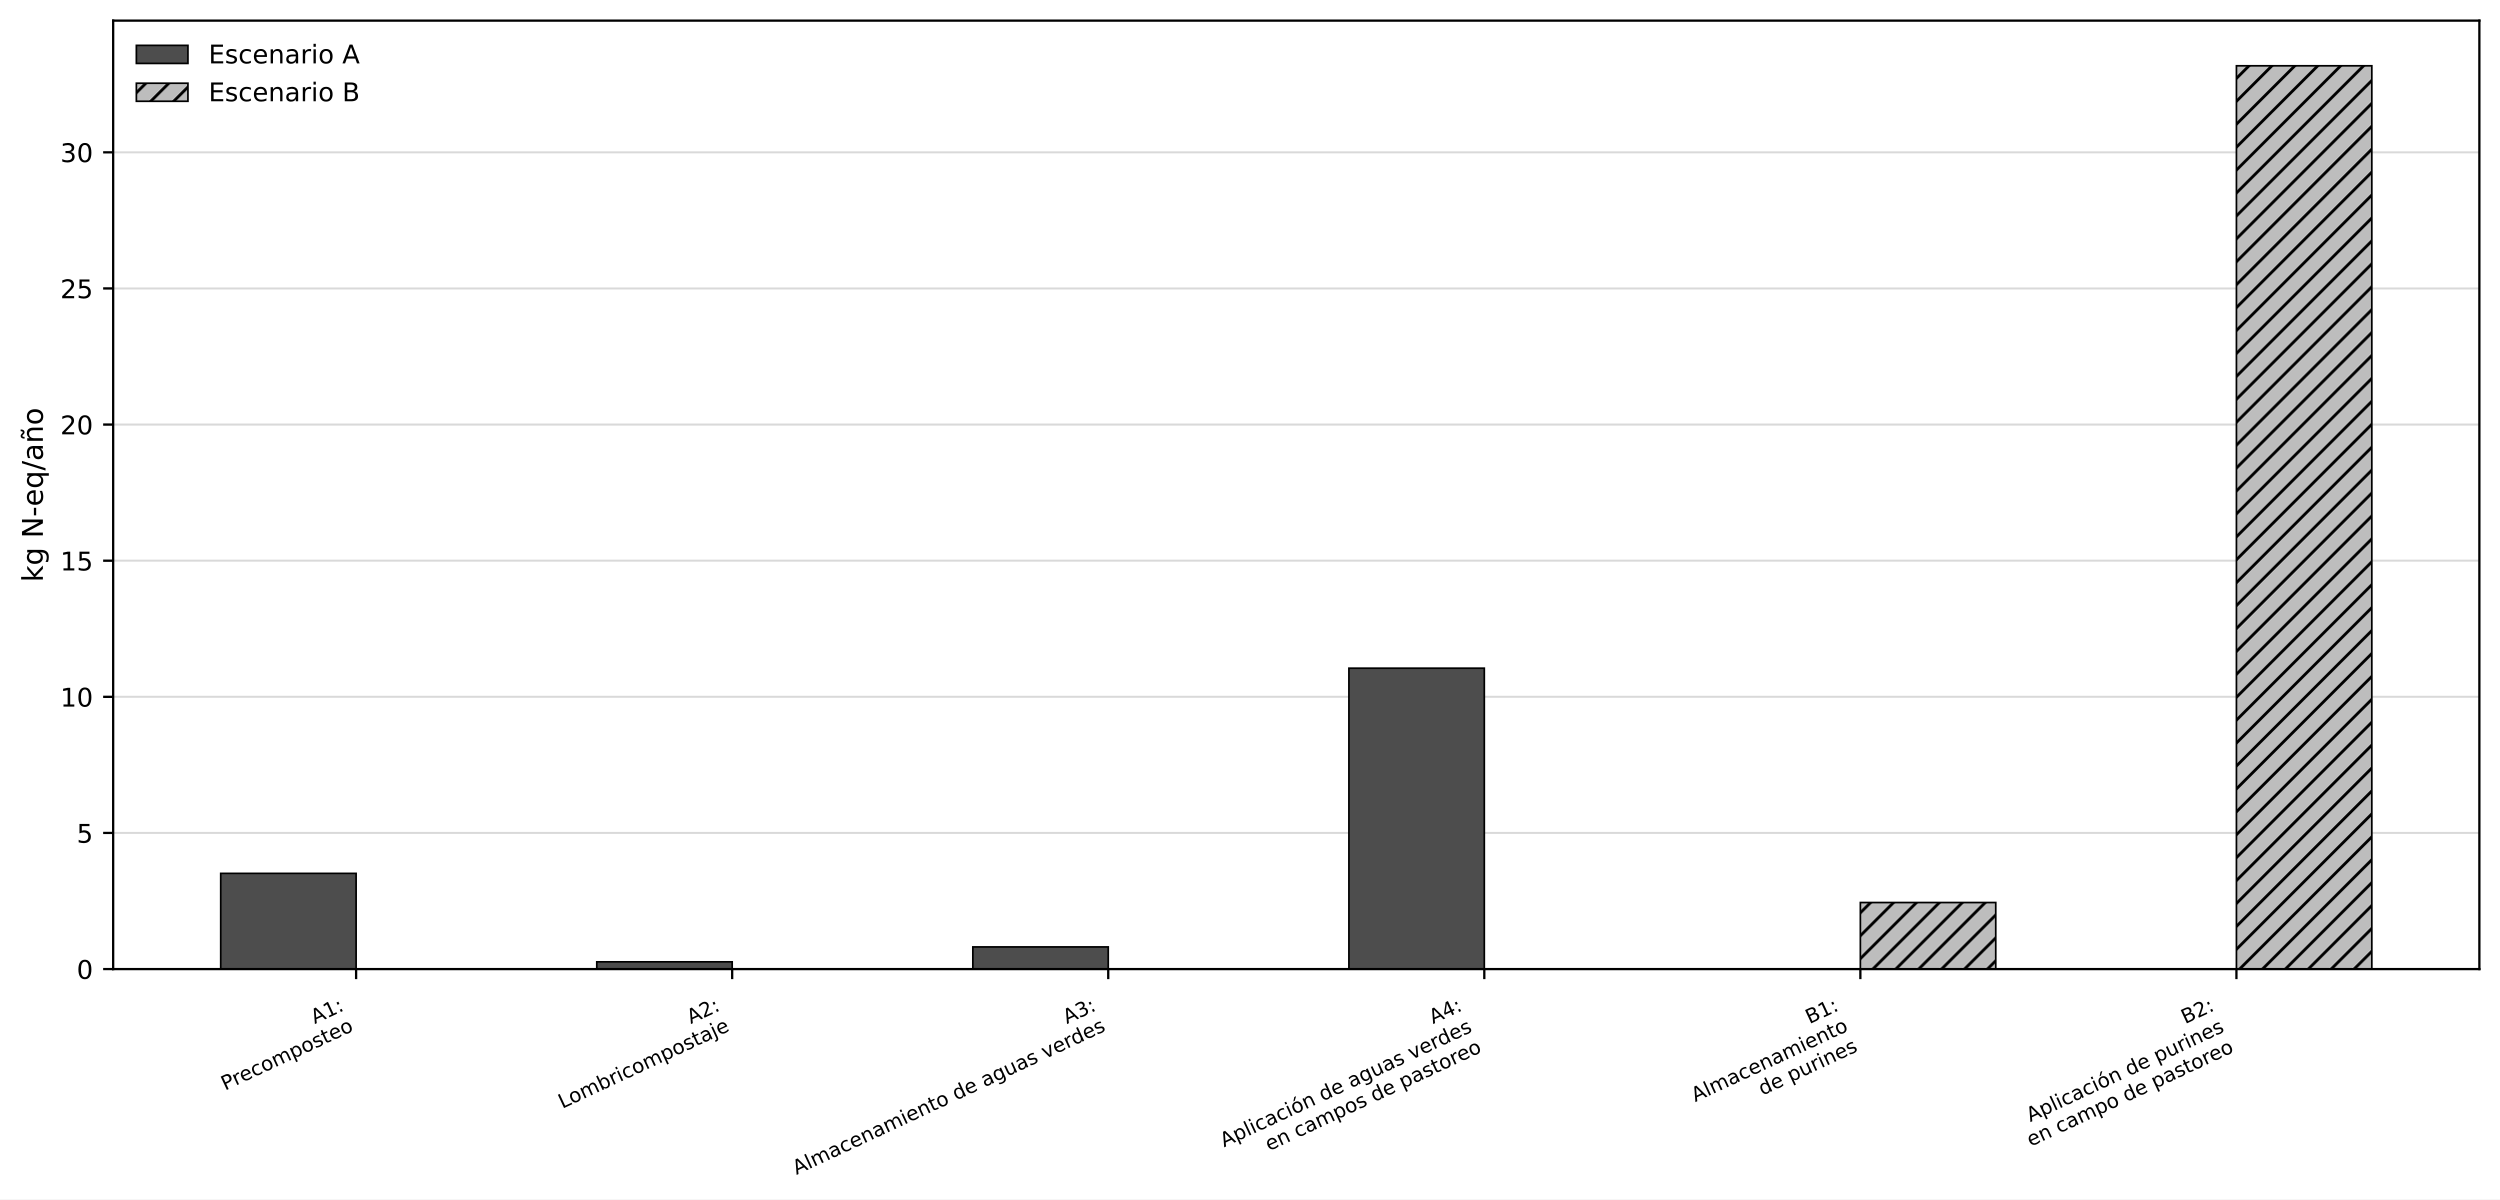
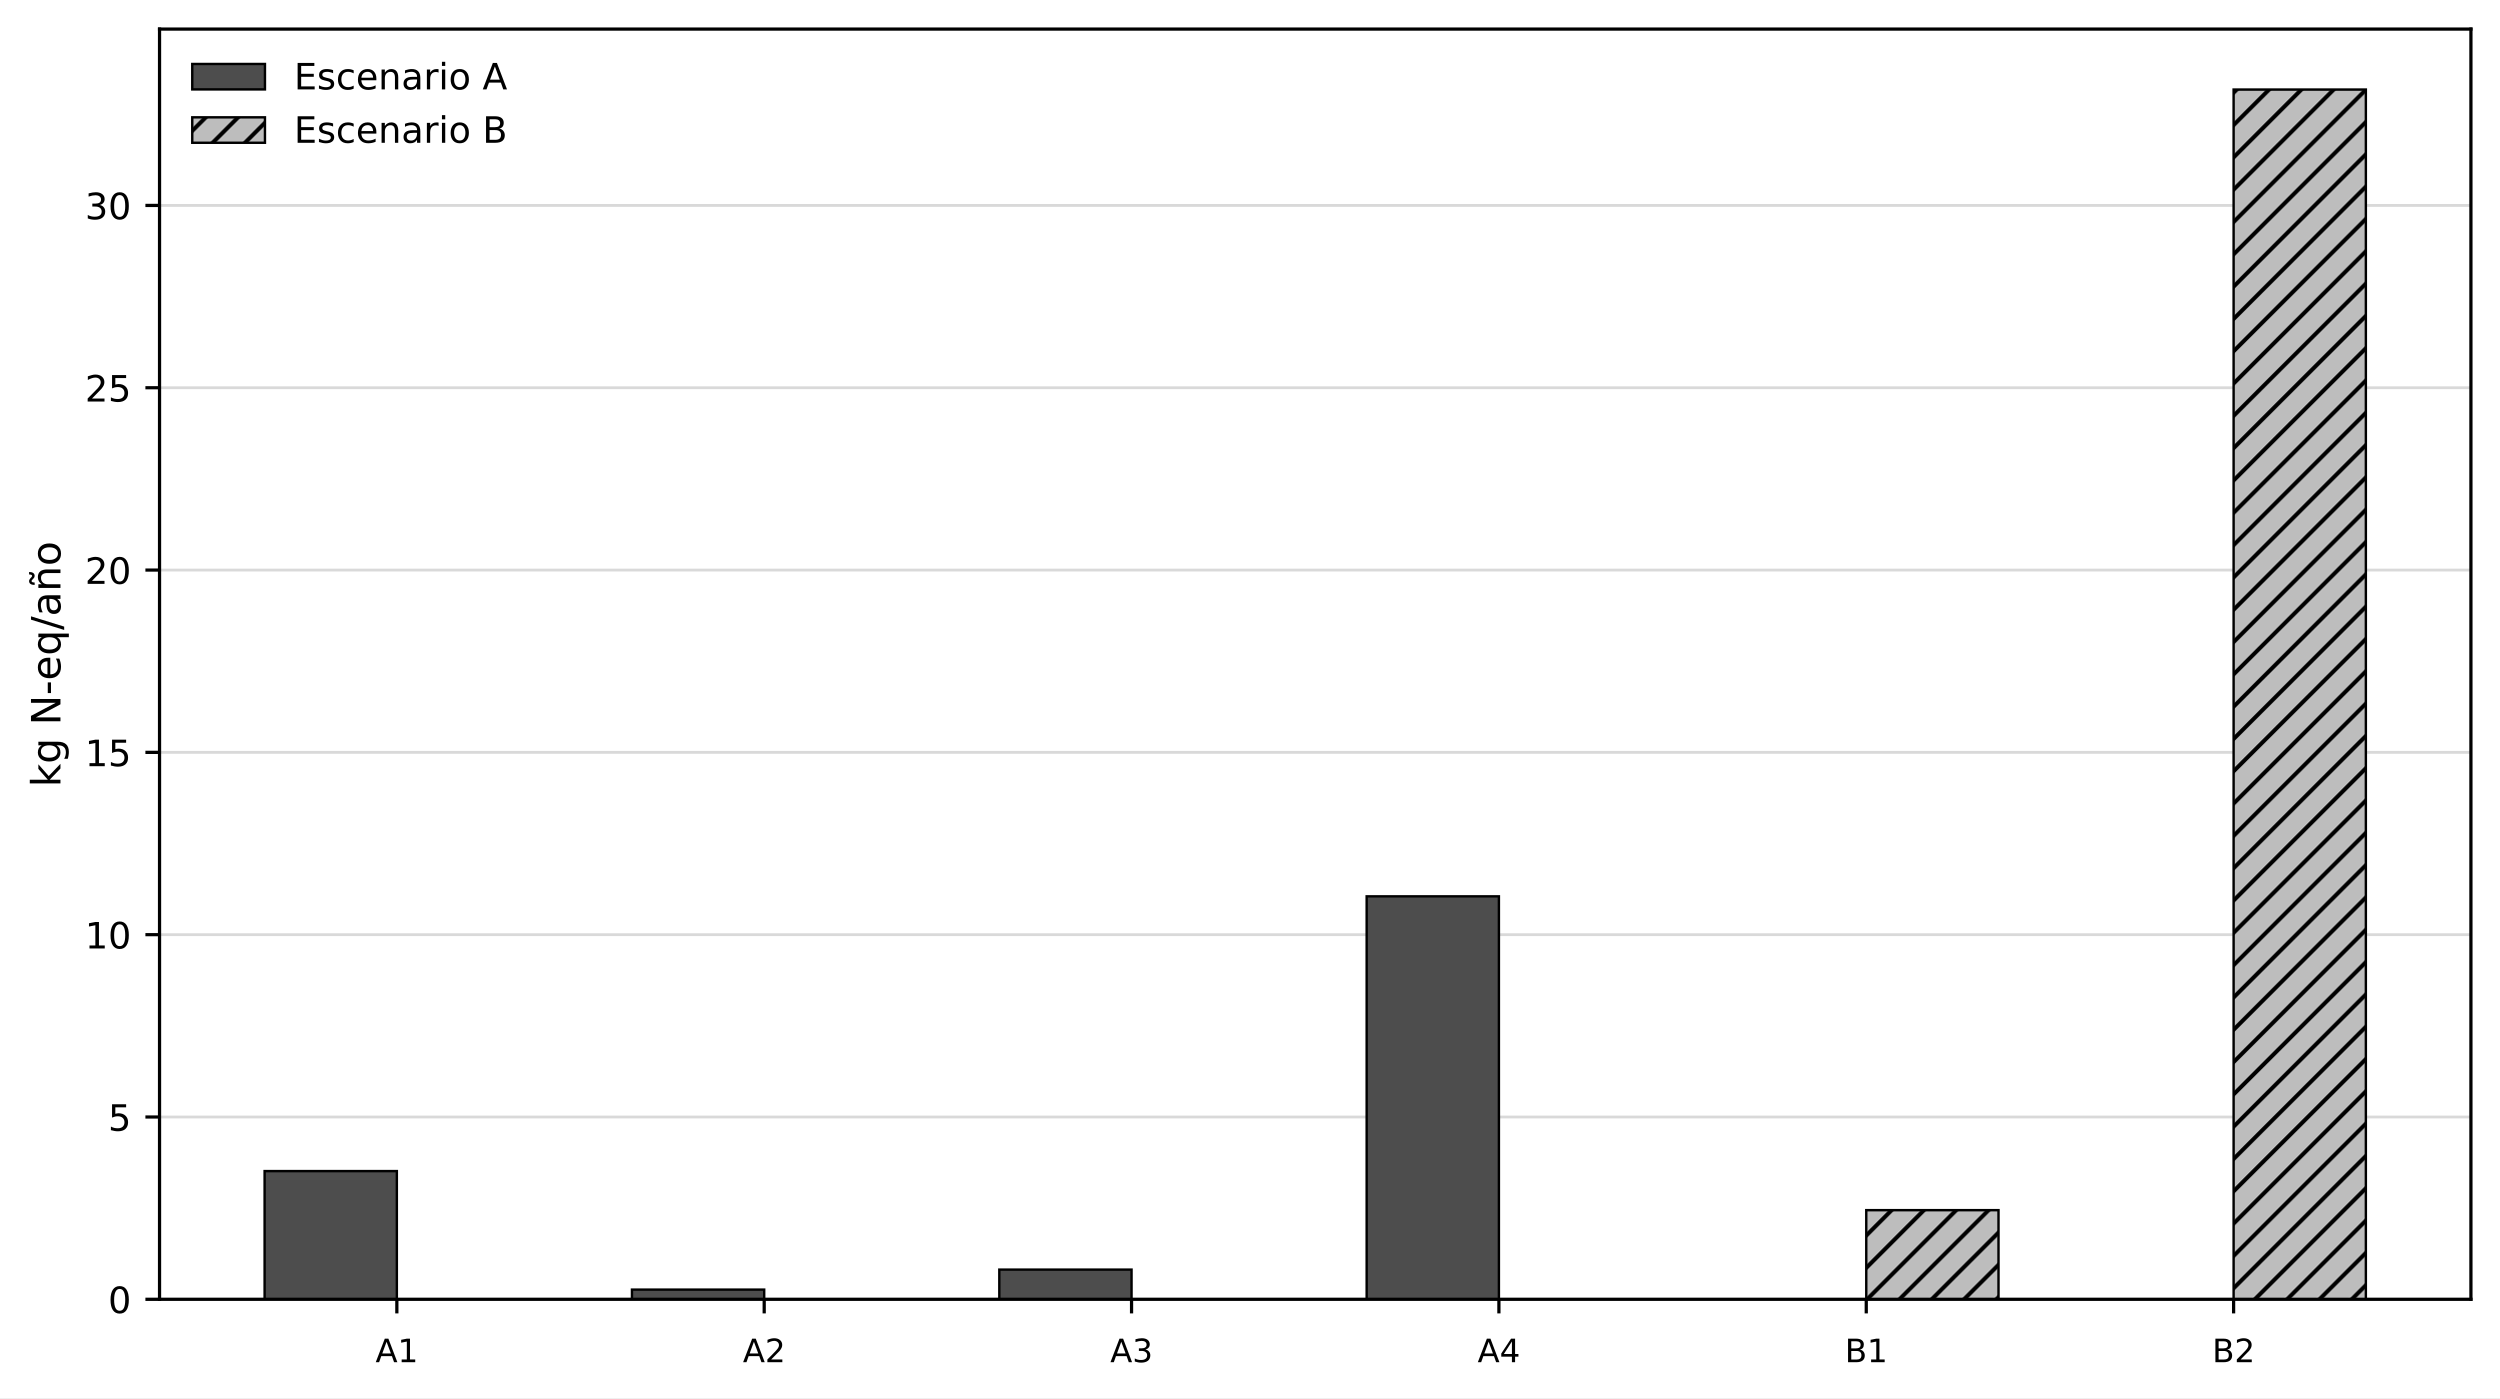
- <svg xmlns="http://www.w3.org/2000/svg" xmlns:xlink="http://www.w3.org/1999/xlink" width="872.638pt" height="418.665pt" viewBox="0 0 872.638 418.665" version="1.1">
+ <svg xmlns="http://www.w3.org/2000/svg" xmlns:xlink="http://www.w3.org/1999/xlink" width="618.991pt" height="346.142pt" viewBox="0 0 618.991 346.142" version="1.1">
  <defs>
    <style type="text/css">*{stroke-linejoin: round; stroke-linecap: butt}</style>
  </defs>
  <g id="figure_1">
    <g id="patch_1">
-       <path d="M 0 418.665 L 872.638 418.665 L 872.638 0 L 0 0 z " style="fill: #ffffff" />
+       <path d="M 0 346.142 L 618.991 346.142 L 618.991 0 L 0 0 z " style="fill: #ffffff" />
    </g>
    <g id="axes_1">
      <g id="patch_2">
-         <path d="M 39.501 338.264 L 865.438 338.264 L 865.438 7.2 L 39.501 7.2 z " style="fill: #ffffff" />
+         <path d="M 39.501 321.7 L 611.791 321.7 L 611.791 7.2 L 39.501 7.2 z " style="fill: #ffffff" />
      </g>
      <g id="matplotlib.axis_1">
        <g id="xtick_1">
          <g id="line2d_1">
            <defs>
              <path id="m8512bdd903" d="M 0 0 L 0 3.5 " style="stroke: #000000; stroke-width: 0.8" />
            </defs>
            <g>
-               <use xlink:href="#m8512bdd903" x="124.3" y="338.264" style="stroke: #000000; stroke-width: 0.8" />
+               <use xlink:href="#m8512bdd903" x="98.258" y="321.7" style="stroke: #000000; stroke-width: 0.8" />
            </g>
          </g>
          <g id="text_1">
-             <text style="font-size: 7px; font-family: 'DejaVu Sans'" transform="translate(109.8586 357.4867) rotate(-25)">A1:</text>
-             <text style="font-size: 7px; font-family: 'DejaVu Sans'" transform="translate(78.56486 380.7279) rotate(-25)">Precomposteo</text>
+             <text style="font-size: 8px; font-family: 'DejaVu Sans'; text-anchor: middle" x="98.258" y="337.279" transform="rotate(-0 98.25799 337.2788)">A1</text>
          </g>
        </g>
        <g id="xtick_2">
          <g id="line2d_2">
            <g>
-               <use xlink:href="#m8512bdd903" x="255.568" y="338.264" style="stroke: #000000; stroke-width: 0.8" />
+               <use xlink:href="#m8512bdd903" x="189.213" y="321.7" style="stroke: #000000; stroke-width: 0.8" />
            </g>
          </g>
          <g id="text_2">
-             <text style="font-size: 7px; font-family: 'DejaVu Sans'" transform="translate(241.1263 357.4867) rotate(-25)">A2:</text>
-             <text style="font-size: 7px; font-family: 'DejaVu Sans'" transform="translate(196.2641 387.0551) rotate(-25)">Lombricompostaje</text>
+             <text style="font-size: 8px; font-family: 'DejaVu Sans'; text-anchor: middle" x="189.213" y="337.279" transform="rotate(-0 189.2132 337.2788)">A2</text>
          </g>
        </g>
        <g id="xtick_3">
          <g id="line2d_3">
            <g>
-               <use xlink:href="#m8512bdd903" x="386.835" y="338.264" style="stroke: #000000; stroke-width: 0.8" />
+               <use xlink:href="#m8512bdd903" x="280.168" y="321.7" style="stroke: #000000; stroke-width: 0.8" />
            </g>
          </g>
          <g id="text_3">
-             <text style="font-size: 7px; font-family: 'DejaVu Sans'" transform="translate(372.3941 357.4867) rotate(-25)">A3:</text>
-             <text style="font-size: 7px; font-family: 'DejaVu Sans'" transform="translate(278.0148 410.1453) rotate(-25)">Almacenamiento de aguas verdes</text>
+             <text style="font-size: 8px; font-family: 'DejaVu Sans'; text-anchor: middle" x="280.168" y="337.279" transform="rotate(-0 280.1683 337.2788)">A3</text>
          </g>
        </g>
        <g id="xtick_4">
          <g id="line2d_4">
            <g>
-               <use xlink:href="#m8512bdd903" x="518.103" y="338.264" style="stroke: #000000; stroke-width: 0.8" />
+               <use xlink:href="#m8512bdd903" x="371.124" y="321.7" style="stroke: #000000; stroke-width: 0.8" />
            </g>
          </g>
          <g id="text_4">
-             <text style="font-size: 7px; font-family: 'DejaVu Sans'" transform="translate(500.2072 357.4867) rotate(-25)">A4:</text>
-             <text style="font-size: 7px; font-family: 'DejaVu Sans'" transform="translate(427.2535 400.5251) rotate(-25)">Aplicación de aguas verdes</text>
-             <text style="font-size: 7px; font-family: 'DejaVu Sans'" transform="translate(442.974 401.8433) rotate(-25)">en campos de pastoreo</text>
+             <text style="font-size: 8px; font-family: 'DejaVu Sans'; text-anchor: middle" x="371.124" y="337.279" transform="rotate(-0 371.1235 337.2788)">A4</text>
          </g>
        </g>
        <g id="xtick_5">
          <g id="line2d_5">
            <g>
-               <use xlink:href="#m8512bdd903" x="649.371" y="338.264" style="stroke: #000000; stroke-width: 0.8" />
+               <use xlink:href="#m8512bdd903" x="462.079" y="321.7" style="stroke: #000000; stroke-width: 0.8" />
            </g>
          </g>
          <g id="text_5">
-             <text style="font-size: 7px; font-family: 'DejaVu Sans'" transform="translate(631.6041 357.4927) rotate(-25)">B1:</text>
-             <text style="font-size: 7px; font-family: 'DejaVu Sans'" transform="translate(591.7379 384.7314) rotate(-25)">Almacenamiento</text>
-             <text style="font-size: 7px; font-family: 'DejaVu Sans'" transform="translate(615.1606 382.458) rotate(-25)">de purines</text>
+             <text style="font-size: 8px; font-family: 'DejaVu Sans'; text-anchor: middle" x="462.079" y="337.279" transform="rotate(-0 462.0787 337.2788)">B1</text>
          </g>
        </g>
        <g id="xtick_6">
          <g id="line2d_6">
            <g>
-               <use xlink:href="#m8512bdd903" x="780.639" y="338.264" style="stroke: #000000; stroke-width: 0.8" />
+               <use xlink:href="#m8512bdd903" x="553.034" y="321.7" style="stroke: #000000; stroke-width: 0.8" />
            </g>
          </g>
          <g id="text_6">
-             <text style="font-size: 7px; font-family: 'DejaVu Sans'" transform="translate(762.7299 357.4927) rotate(-25)">B2:</text>
-             <text style="font-size: 7px; font-family: 'DejaVu Sans'" transform="translate(708.6778 391.7171) rotate(-25)">Aplicación de purines</text>
-             <text style="font-size: 7px; font-family: 'DejaVu Sans'" transform="translate(708.8144 400.3022) rotate(-25)">en campo de pastoreo</text>
+             <text style="font-size: 8px; font-family: 'DejaVu Sans'; text-anchor: middle" x="553.034" y="337.279" transform="rotate(-0 553.0339 337.2788)">B2</text>
          </g>
        </g>
      </g>
      <g id="matplotlib.axis_2">
        <g id="ytick_1">
          <g id="line2d_7">
-             <path d="M 39.501 338.264 L 865.438 338.264 " clip-path="url(#pab1ca16d95)" style="fill: none; stroke: #d9d9d9; stroke-width: 0.7; stroke-linecap: square" />
+             <path d="M 39.501 321.7 L 611.791 321.7 " clip-path="url(#pdbc7801a31)" style="fill: none; stroke: #d9d9d9; stroke-width: 0.7; stroke-linecap: square" />
          </g>
          <g id="line2d_8">
            <defs>
              <path id="me50acbb753" d="M 0 0 L -3.5 0 " style="stroke: #000000; stroke-width: 0.8" />
            </defs>
            <g>
-               <use xlink:href="#me50acbb753" x="39.501" y="338.264" style="stroke: #000000; stroke-width: 0.8" />
+               <use xlink:href="#me50acbb753" x="39.501" y="321.7" style="stroke: #000000; stroke-width: 0.8" />
            </g>
          </g>
          <g id="text_7">
-             <text style="font-size: 9px; font-family: 'DejaVu Sans'; text-anchor: end" x="32.501" y="341.683" transform="rotate(-0 32.50094 341.6829)">0</text>
+             <text style="font-size: 9px; font-family: 'DejaVu Sans'; text-anchor: end" x="32.501" y="325.119" transform="rotate(-0 32.50094 325.1193)">0</text>
          </g>
        </g>
        <g id="ytick_2">
          <g id="line2d_9">
-             <path d="M 39.501 290.747 L 865.438 290.747 " clip-path="url(#pab1ca16d95)" style="fill: none; stroke: #d9d9d9; stroke-width: 0.7; stroke-linecap: square" />
+             <path d="M 39.501 276.561 L 611.791 276.561 " clip-path="url(#pdbc7801a31)" style="fill: none; stroke: #d9d9d9; stroke-width: 0.7; stroke-linecap: square" />
          </g>
          <g id="line2d_10">
            <g>
-               <use xlink:href="#me50acbb753" x="39.501" y="290.747" style="stroke: #000000; stroke-width: 0.8" />
+               <use xlink:href="#me50acbb753" x="39.501" y="276.561" style="stroke: #000000; stroke-width: 0.8" />
            </g>
          </g>
          <g id="text_8">
-             <text style="font-size: 9px; font-family: 'DejaVu Sans'; text-anchor: end" x="32.501" y="294.166" transform="rotate(-0 32.50094 294.1664)">5</text>
+             <text style="font-size: 9px; font-family: 'DejaVu Sans'; text-anchor: end" x="32.501" y="279.98" transform="rotate(-0 32.50094 279.9801)">5</text>
          </g>
        </g>
        <g id="ytick_3">
          <g id="line2d_11">
-             <path d="M 39.501 243.231 L 865.438 243.231 " clip-path="url(#pab1ca16d95)" style="fill: none; stroke: #d9d9d9; stroke-width: 0.7; stroke-linecap: square" />
+             <path d="M 39.501 231.422 L 611.791 231.422 " clip-path="url(#pdbc7801a31)" style="fill: none; stroke: #d9d9d9; stroke-width: 0.7; stroke-linecap: square" />
          </g>
          <g id="line2d_12">
            <g>
-               <use xlink:href="#me50acbb753" x="39.501" y="243.231" style="stroke: #000000; stroke-width: 0.8" />
+               <use xlink:href="#me50acbb753" x="39.501" y="231.422" style="stroke: #000000; stroke-width: 0.8" />
            </g>
          </g>
          <g id="text_9">
-             <text style="font-size: 9px; font-family: 'DejaVu Sans'; text-anchor: end" x="32.501" y="246.65" transform="rotate(-0 32.50094 246.6499)">10</text>
+             <text style="font-size: 9px; font-family: 'DejaVu Sans'; text-anchor: end" x="32.501" y="234.841" transform="rotate(-0 32.50094 234.8409)">10</text>
          </g>
        </g>
        <g id="ytick_4">
          <g id="line2d_13">
-             <path d="M 39.501 195.714 L 865.438 195.714 " clip-path="url(#pab1ca16d95)" style="fill: none; stroke: #d9d9d9; stroke-width: 0.7; stroke-linecap: square" />
+             <path d="M 39.501 186.282 L 611.791 186.282 " clip-path="url(#pdbc7801a31)" style="fill: none; stroke: #d9d9d9; stroke-width: 0.7; stroke-linecap: square" />
          </g>
          <g id="line2d_14">
            <g>
-               <use xlink:href="#me50acbb753" x="39.501" y="195.714" style="stroke: #000000; stroke-width: 0.8" />
+               <use xlink:href="#me50acbb753" x="39.501" y="186.282" style="stroke: #000000; stroke-width: 0.8" />
            </g>
          </g>
          <g id="text_10">
-             <text style="font-size: 9px; font-family: 'DejaVu Sans'; text-anchor: end" x="32.501" y="199.133" transform="rotate(-0 32.50094 199.1334)">15</text>
+             <text style="font-size: 9px; font-family: 'DejaVu Sans'; text-anchor: end" x="32.501" y="189.702" transform="rotate(-0 32.50094 189.7017)">15</text>
          </g>
        </g>
        <g id="ytick_5">
          <g id="line2d_15">
-             <path d="M 39.501 148.198 L 865.438 148.198 " clip-path="url(#pab1ca16d95)" style="fill: none; stroke: #d9d9d9; stroke-width: 0.7; stroke-linecap: square" />
+             <path d="M 39.501 141.143 L 611.791 141.143 " clip-path="url(#pdbc7801a31)" style="fill: none; stroke: #d9d9d9; stroke-width: 0.7; stroke-linecap: square" />
          </g>
          <g id="line2d_16">
            <g>
-               <use xlink:href="#me50acbb753" x="39.501" y="148.198" style="stroke: #000000; stroke-width: 0.8" />
+               <use xlink:href="#me50acbb753" x="39.501" y="141.143" style="stroke: #000000; stroke-width: 0.8" />
            </g>
          </g>
          <g id="text_11">
-             <text style="font-size: 9px; font-family: 'DejaVu Sans'; text-anchor: end" x="32.501" y="151.617" transform="rotate(-0 32.50094 151.6169)">20</text>
+             <text style="font-size: 9px; font-family: 'DejaVu Sans'; text-anchor: end" x="32.501" y="144.563" transform="rotate(-0 32.50094 144.5625)">20</text>
          </g>
        </g>
        <g id="ytick_6">
          <g id="line2d_17">
-             <path d="M 39.501 100.681 L 865.438 100.681 " clip-path="url(#pab1ca16d95)" style="fill: none; stroke: #d9d9d9; stroke-width: 0.7; stroke-linecap: square" />
+             <path d="M 39.501 96.004 L 611.791 96.004 " clip-path="url(#pdbc7801a31)" style="fill: none; stroke: #d9d9d9; stroke-width: 0.7; stroke-linecap: square" />
          </g>
          <g id="line2d_18">
            <g>
-               <use xlink:href="#me50acbb753" x="39.501" y="100.681" style="stroke: #000000; stroke-width: 0.8" />
+               <use xlink:href="#me50acbb753" x="39.501" y="96.004" style="stroke: #000000; stroke-width: 0.8" />
            </g>
          </g>
          <g id="text_12">
-             <text style="font-size: 9px; font-family: 'DejaVu Sans'; text-anchor: end" x="32.501" y="104.1" transform="rotate(-0 32.50094 104.1004)">25</text>
+             <text style="font-size: 9px; font-family: 'DejaVu Sans'; text-anchor: end" x="32.501" y="99.423" transform="rotate(-0 32.50094 99.42336)">25</text>
          </g>
        </g>
        <g id="ytick_7">
          <g id="line2d_19">
-             <path d="M 39.501 53.165 L 865.438 53.165 " clip-path="url(#pab1ca16d95)" style="fill: none; stroke: #d9d9d9; stroke-width: 0.7; stroke-linecap: square" />
+             <path d="M 39.501 50.865 L 611.791 50.865 " clip-path="url(#pdbc7801a31)" style="fill: none; stroke: #d9d9d9; stroke-width: 0.7; stroke-linecap: square" />
          </g>
          <g id="line2d_20">
            <g>
-               <use xlink:href="#me50acbb753" x="39.501" y="53.165" style="stroke: #000000; stroke-width: 0.8" />
+               <use xlink:href="#me50acbb753" x="39.501" y="50.865" style="stroke: #000000; stroke-width: 0.8" />
            </g>
          </g>
          <g id="text_13">
-             <text style="font-size: 9px; font-family: 'DejaVu Sans'; text-anchor: end" x="32.501" y="56.584" transform="rotate(-0 32.50094 56.58384)">30</text>
+             <text style="font-size: 9px; font-family: 'DejaVu Sans'; text-anchor: end" x="32.501" y="54.284" transform="rotate(-0 32.50094 54.28417)">30</text>
          </g>
        </g>
        <g id="text_14">
-           <text style="font-size: 10px; font-family: 'DejaVu Sans'; text-anchor: middle" x="14.969" y="172.732" transform="rotate(-90 14.96875 172.7318)">kg N-eq/año</text>
+           <text style="font-size: 10px; font-family: 'DejaVu Sans'; text-anchor: middle" x="14.969" y="164.45" transform="rotate(-90 14.96875 164.45)">kg N-eq/año</text>
        </g>
      </g>
      <g id="patch_3">
-         <path d="M 77.044 338.264 L 124.3 338.264 L 124.3 304.851 L 77.044 304.851 z " clip-path="url(#pab1ca16d95)" style="fill: #4d4d4d; stroke: #000000; stroke-width: 0.6; stroke-linejoin: miter" />
+         <path d="M 65.514 321.7 L 98.258 321.7 L 98.258 289.959 L 65.514 289.959 z " clip-path="url(#pdbc7801a31)" style="fill: #4d4d4d; stroke: #000000; stroke-width: 0.6; stroke-linejoin: miter" />
      </g>
      <g id="patch_4">
-         <path d="M 208.311 338.264 L 255.568 338.264 L 255.568 335.732 L 208.311 335.732 z " clip-path="url(#pab1ca16d95)" style="fill: #4d4d4d; stroke: #000000; stroke-width: 0.6; stroke-linejoin: miter" />
+         <path d="M 156.469 321.7 L 189.213 321.7 L 189.213 319.295 L 156.469 319.295 z " clip-path="url(#pdbc7801a31)" style="fill: #4d4d4d; stroke: #000000; stroke-width: 0.6; stroke-linejoin: miter" />
      </g>
      <g id="patch_5">
-         <path d="M 339.579 338.264 L 386.835 338.264 L 386.835 330.525 L 339.579 330.525 z " clip-path="url(#pab1ca16d95)" style="fill: #4d4d4d; stroke: #000000; stroke-width: 0.6; stroke-linejoin: miter" />
+         <path d="M 247.424 321.7 L 280.168 321.7 L 280.168 314.349 L 247.424 314.349 z " clip-path="url(#pdbc7801a31)" style="fill: #4d4d4d; stroke: #000000; stroke-width: 0.6; stroke-linejoin: miter" />
      </g>
      <g id="patch_6">
-         <path d="M 470.847 338.264 L 518.103 338.264 L 518.103 233.235 L 470.847 233.235 z " clip-path="url(#pab1ca16d95)" style="fill: #4d4d4d; stroke: #000000; stroke-width: 0.6; stroke-linejoin: miter" />
+         <path d="M 338.38 321.7 L 371.124 321.7 L 371.124 221.927 L 338.38 221.927 z " clip-path="url(#pdbc7801a31)" style="fill: #4d4d4d; stroke: #000000; stroke-width: 0.6; stroke-linejoin: miter" />
      </g>
      <g id="patch_7">
-         <path d="M 602.115 338.264 L 649.371 338.264 L 649.371 338.264 L 602.115 338.264 z " clip-path="url(#pab1ca16d95)" style="fill: #4d4d4d; stroke: #000000; stroke-width: 0.6; stroke-linejoin: miter" />
+         <path d="M 429.335 321.7 L 462.079 321.7 L 462.079 321.7 L 429.335 321.7 z " clip-path="url(#pdbc7801a31)" style="fill: #4d4d4d; stroke: #000000; stroke-width: 0.6; stroke-linejoin: miter" />
      </g>
      <g id="patch_8">
-         <path d="M 733.382 338.264 L 780.639 338.264 L 780.639 338.264 L 733.382 338.264 z " clip-path="url(#pab1ca16d95)" style="fill: #4d4d4d; stroke: #000000; stroke-width: 0.6; stroke-linejoin: miter" />
+         <path d="M 520.29 321.7 L 553.034 321.7 L 553.034 321.7 L 520.29 321.7 z " clip-path="url(#pdbc7801a31)" style="fill: #4d4d4d; stroke: #000000; stroke-width: 0.6; stroke-linejoin: miter" />
      </g>
      <g id="patch_9">
-         <path d="M 124.3 338.264 L 171.556 338.264 L 171.556 338.264 L 124.3 338.264 z " clip-path="url(#pab1ca16d95)" style="fill: url(#h616a057982); stroke: #000000; stroke-width: 0.6; stroke-linejoin: miter" />
+         <path d="M 98.258 321.7 L 131.002 321.7 L 131.002 321.7 L 98.258 321.7 z " clip-path="url(#pdbc7801a31)" style="fill: url(#h616a057982); stroke: #000000; stroke-width: 0.6; stroke-linejoin: miter" />
      </g>
      <g id="patch_10">
-         <path d="M 255.568 338.264 L 302.824 338.264 L 302.824 338.264 L 255.568 338.264 z " clip-path="url(#pab1ca16d95)" style="fill: url(#h616a057982); stroke: #000000; stroke-width: 0.6; stroke-linejoin: miter" />
+         <path d="M 189.213 321.7 L 221.957 321.7 L 221.957 321.7 L 189.213 321.7 z " clip-path="url(#pdbc7801a31)" style="fill: url(#h616a057982); stroke: #000000; stroke-width: 0.6; stroke-linejoin: miter" />
      </g>
      <g id="patch_11">
-         <path d="M 386.835 338.264 L 434.092 338.264 L 434.092 338.264 L 386.835 338.264 z " clip-path="url(#pab1ca16d95)" style="fill: url(#h616a057982); stroke: #000000; stroke-width: 0.6; stroke-linejoin: miter" />
+         <path d="M 280.168 321.7 L 312.912 321.7 L 312.912 321.7 L 280.168 321.7 z " clip-path="url(#pdbc7801a31)" style="fill: url(#h616a057982); stroke: #000000; stroke-width: 0.6; stroke-linejoin: miter" />
      </g>
      <g id="patch_12">
-         <path d="M 518.103 338.264 L 565.36 338.264 L 565.36 338.264 L 518.103 338.264 z " clip-path="url(#pab1ca16d95)" style="fill: url(#h616a057982); stroke: #000000; stroke-width: 0.6; stroke-linejoin: miter" />
+         <path d="M 371.124 321.7 L 403.867 321.7 L 403.867 321.7 L 371.124 321.7 z " clip-path="url(#pdbc7801a31)" style="fill: url(#h616a057982); stroke: #000000; stroke-width: 0.6; stroke-linejoin: miter" />
      </g>
      <g id="patch_13">
-         <path d="M 649.371 338.264 L 696.627 338.264 L 696.627 315.033 L 649.371 315.033 z " clip-path="url(#pab1ca16d95)" style="fill: url(#h616a057982); stroke: #000000; stroke-width: 0.6; stroke-linejoin: miter" />
+         <path d="M 462.079 321.7 L 494.823 321.7 L 494.823 299.631 L 462.079 299.631 z " clip-path="url(#pdbc7801a31)" style="fill: url(#h616a057982); stroke: #000000; stroke-width: 0.6; stroke-linejoin: miter" />
      </g>
      <g id="patch_14">
-         <path d="M 780.639 338.264 L 827.895 338.264 L 827.895 22.965 L 780.639 22.965 z " clip-path="url(#pab1ca16d95)" style="fill: url(#h616a057982); stroke: #000000; stroke-width: 0.6; stroke-linejoin: miter" />
+         <path d="M 553.034 321.7 L 585.778 321.7 L 585.778 22.176 L 553.034 22.176 z " clip-path="url(#pdbc7801a31)" style="fill: url(#h616a057982); stroke: #000000; stroke-width: 0.6; stroke-linejoin: miter" />
      </g>
      <g id="patch_15">
-         <path d="M 39.501 338.264 L 39.501 7.2 " style="fill: none; stroke: #000000; stroke-width: 0.8; stroke-linejoin: miter; stroke-linecap: square" />
+         <path d="M 39.501 321.7 L 39.501 7.2 " style="fill: none; stroke: #000000; stroke-width: 0.8; stroke-linejoin: miter; stroke-linecap: square" />
      </g>
      <g id="patch_16">
-         <path d="M 865.438 338.264 L 865.438 7.2 " style="fill: none; stroke: #000000; stroke-width: 0.8; stroke-linejoin: miter; stroke-linecap: square" />
+         <path d="M 611.791 321.7 L 611.791 7.2 " style="fill: none; stroke: #000000; stroke-width: 0.8; stroke-linejoin: miter; stroke-linecap: square" />
      </g>
      <g id="patch_17">
-         <path d="M 39.501 338.264 L 865.438 338.264 " style="fill: none; stroke: #000000; stroke-width: 0.8; stroke-linejoin: miter; stroke-linecap: square" />
+         <path d="M 39.501 321.7 L 611.791 321.7 " style="fill: none; stroke: #000000; stroke-width: 0.8; stroke-linejoin: miter; stroke-linecap: square" />
      </g>
      <g id="patch_18">
-         <path d="M 39.501 7.2 L 865.438 7.2 " style="fill: none; stroke: #000000; stroke-width: 0.8; stroke-linejoin: miter; stroke-linecap: square" />
+         <path d="M 39.501 7.2 L 611.791 7.2 " style="fill: none; stroke: #000000; stroke-width: 0.8; stroke-linejoin: miter; stroke-linecap: square" />
      </g>
      <g id="legend_1">
        <g id="patch_19">
          <path d="M 47.601 22.139 L 65.601 22.139 L 65.601 15.839 L 47.601 15.839 z " style="fill: #4d4d4d; stroke: #000000; stroke-width: 0.6; stroke-linejoin: miter" />
        </g>
        <g id="text_15">
          <text style="font-size: 9px; font-family: 'DejaVu Sans'; text-anchor: start" x="72.801" y="22.139" transform="rotate(-0 72.80094 22.13859)">Escenario A</text>
        </g>
        <g id="patch_20">
          <path d="M 47.601 35.349 L 65.601 35.349 L 65.601 29.049 L 47.601 29.049 z " style="fill: url(#h616a057982); stroke: #000000; stroke-width: 0.6; stroke-linejoin: miter" />
        </g>
        <g id="text_16">
          <text style="font-size: 9px; font-family: 'DejaVu Sans'; text-anchor: start" x="72.801" y="35.349" transform="rotate(-0 72.80094 35.34891)">Escenario B</text>
        </g>
      </g>
    </g>
  </g>
  <defs>
-     <clipPath id="pab1ca16d95">
-       <rect x="39.501" y="7.2" width="825.937" height="331.064" />
+     <clipPath id="pdbc7801a31">
+       <rect x="39.501" y="7.2" width="572.29" height="314.5" />
    </clipPath>
  </defs>
  <defs>
    <pattern id="h616a057982" patternUnits="userSpaceOnUse" x="0" y="0" width="72" height="72">
      <rect x="0" y="0" width="73" height="73" fill="#bdbdbd" />
      <path d="M -36 36 L 36 -36 M -32 40 L 40 -32 M -28 44 L 44 -28 M -24 48 L 48 -24 M -20 52 L 52 -20 M -16 56 L 56 -16 M -12 60 L 60 -12 M -8 64 L 64 -8 M -4 68 L 68 -4 M 0 72 L 72 0 M 4 76 L 76 4 M 8 80 L 80 8 M 12 84 L 84 12 M 16 88 L 88 16 M 20 92 L 92 20 M 24 96 L 96 24 M 28 100 L 100 28 M 32 104 L 104 32 M 36 108 L 108 36 " style="fill: #000000; stroke: #000000; stroke-width: 1.0; stroke-linecap: butt; stroke-linejoin: miter" />
    </pattern>
  </defs>
</svg>
